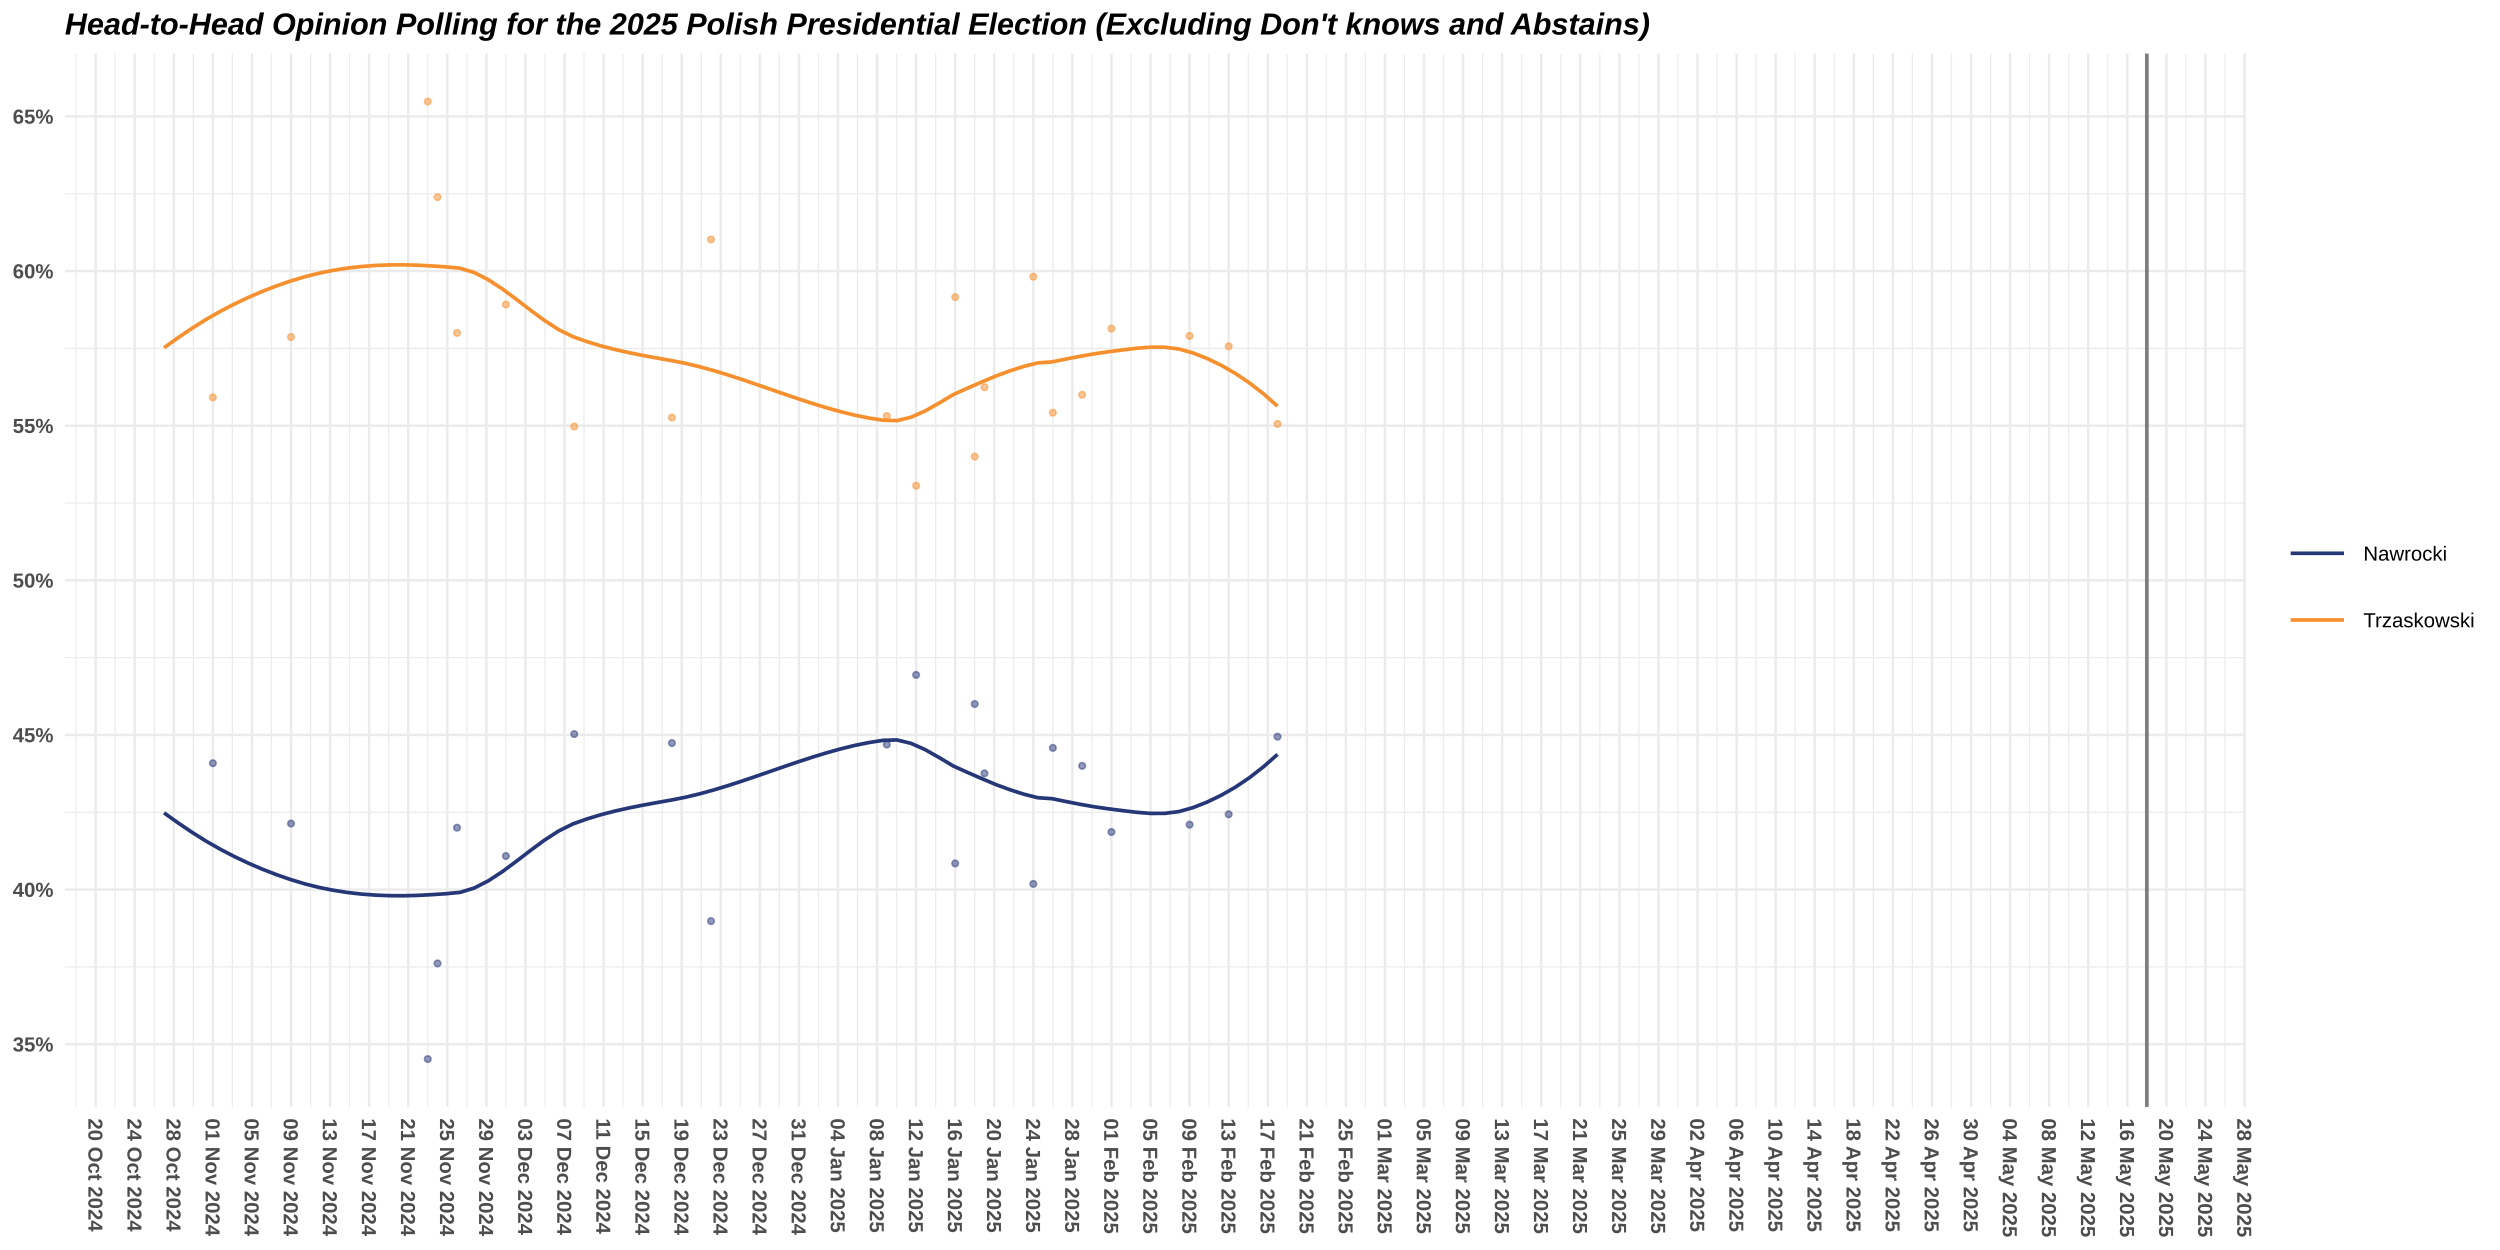
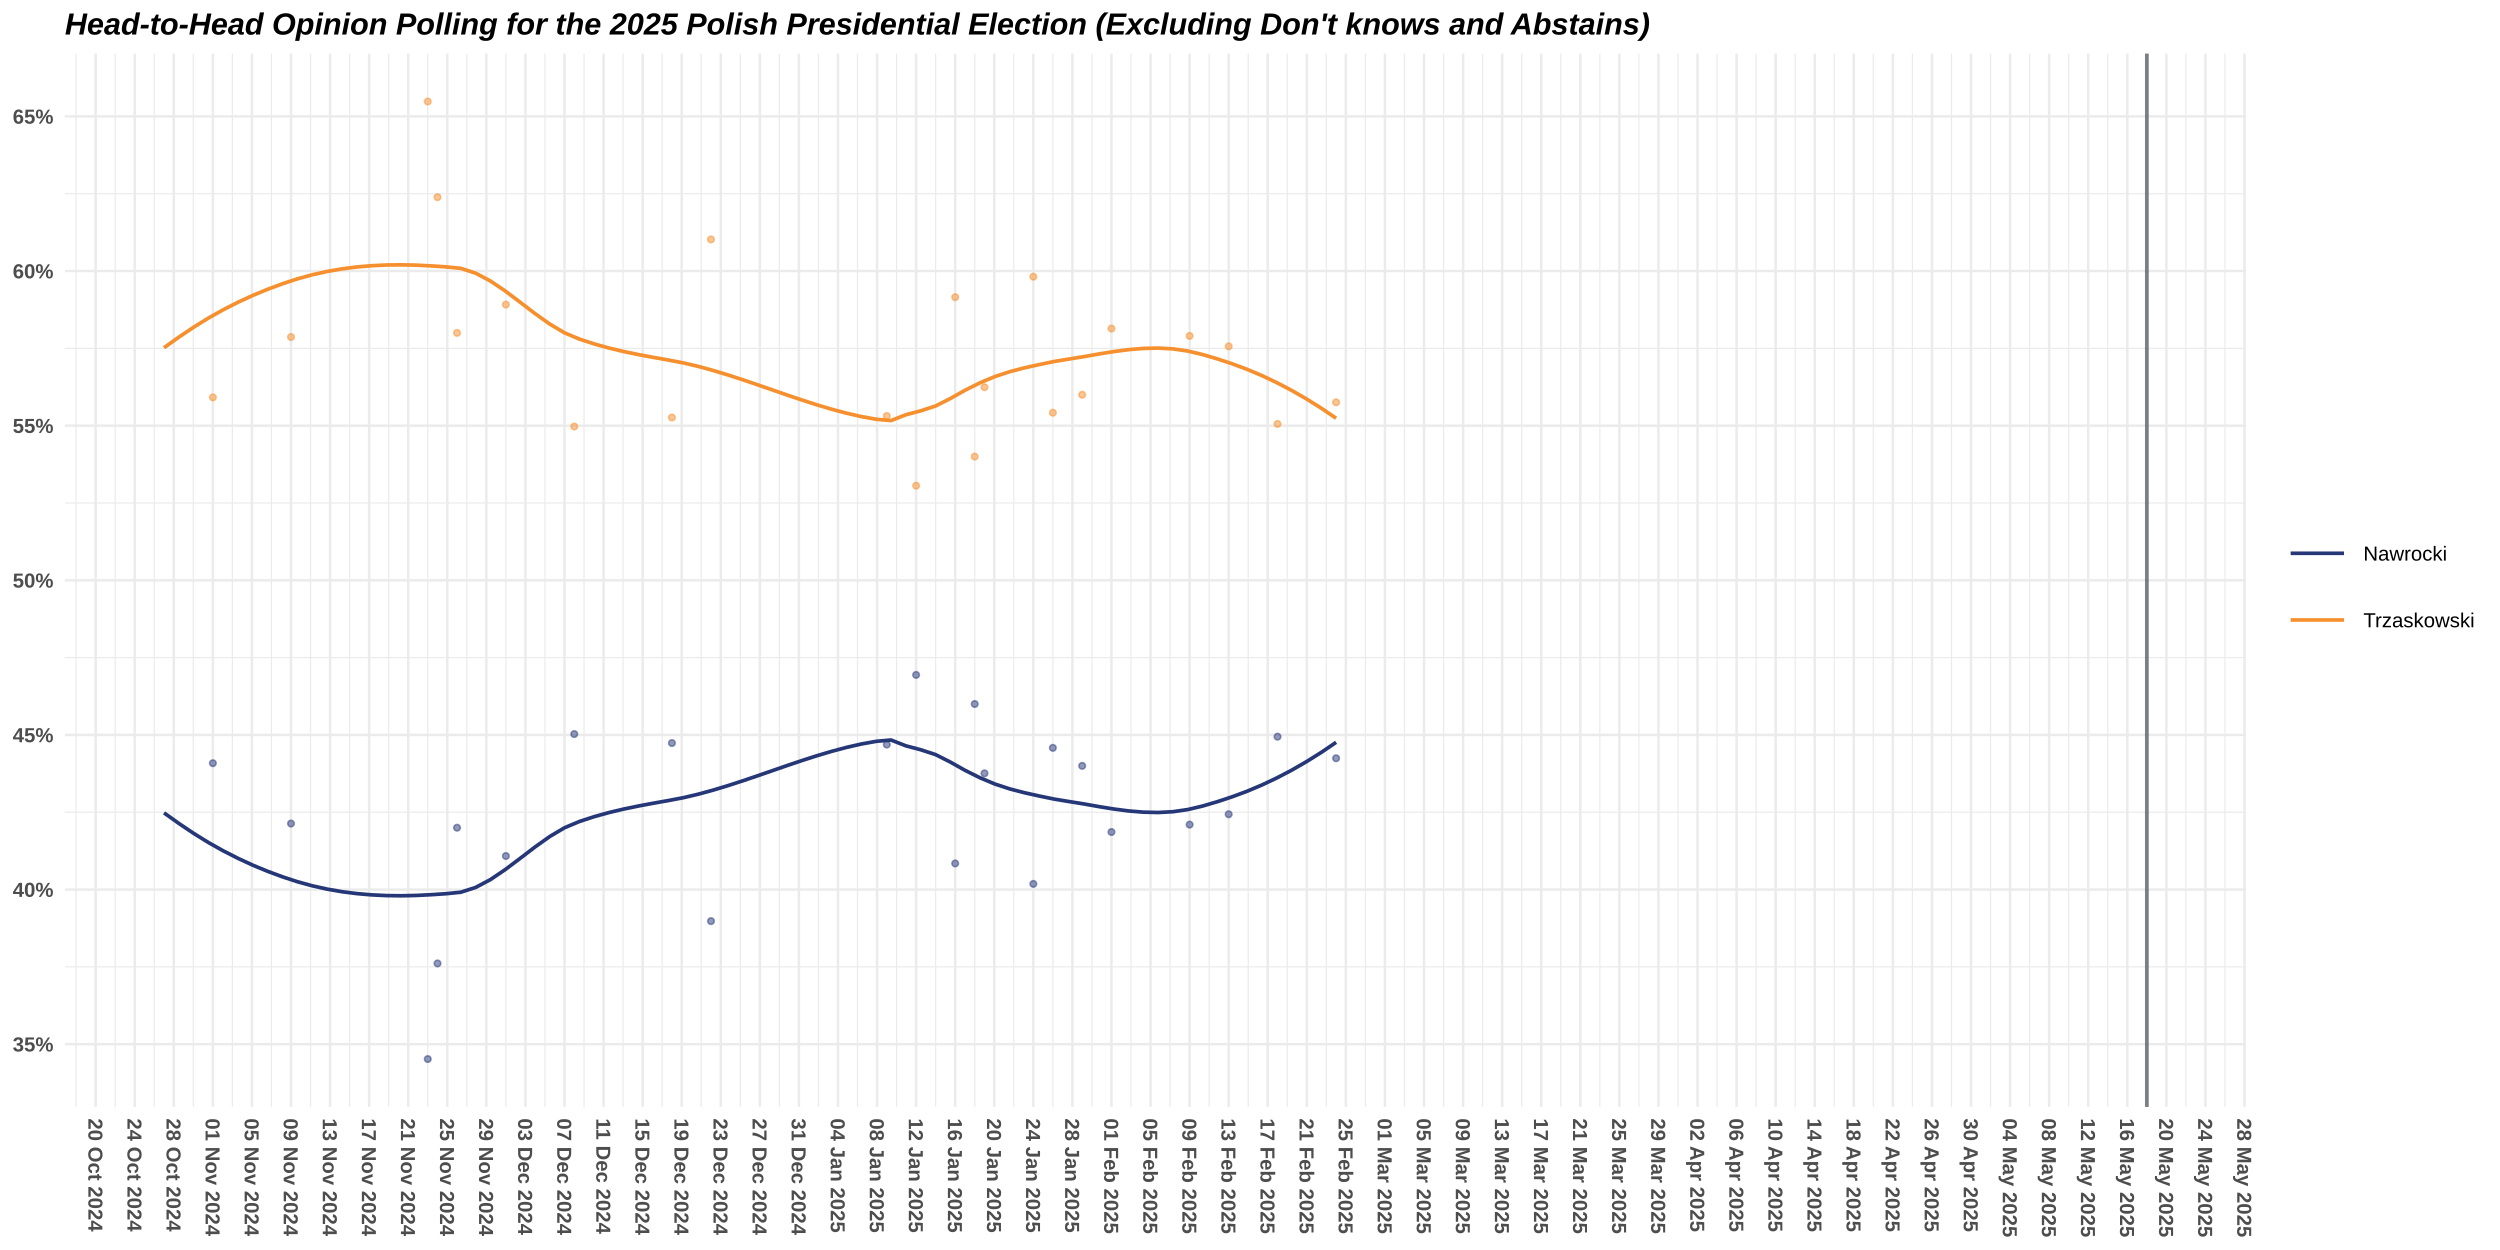
<svg xmlns="http://www.w3.org/2000/svg" class="svglite" width="1080.00pt" height="540.00pt" viewBox="0 0 1080.00 540.00">
  <defs>
    <style type="text/css">
    line, polyline, polygon, path, rect, circle {
      fill: none;
      stroke: #000000;
      stroke-linecap: round;
      stroke-linejoin: round;
      stroke-miterlimit: 10.00;
    }
    text {
      white-space: pre;
    }
  </style>
  </defs>
  <rect width="100%" height="100%" style="stroke: none; fill: #FFFFFF;" />
  <defs>
    <clipPath id="cpMC4wMHwxMDgwLjAwfDAuMDB8NTQwLjAw">
      <rect x="0.00" y="0.00" width="1080.00" height="540.00" />
    </clipPath>
  </defs>
  <g clip-path="url(#cpMC4wMHwxMDgwLjAwfDAuMDB8NTQwLjAw)">
    <rect x="0.00" y="0.00" width="1080.00" height="540.00" style="stroke-width: 1.07; stroke: #FFFFFF; fill: #FFFFFF;" />
  </g>
  <defs>
    <clipPath id="cpMjguMDN8OTcwLjI2fDIzLjE4fDQ3OC4yMA==">
      <rect x="28.03" y="23.18" width="942.23" height="455.02" />
    </clipPath>
  </defs>
  <g clip-path="url(#cpMjguMDN8OTcwLjI2fDIzLjE4fDQ3OC4yMA==)">
    <rect x="28.03" y="23.18" width="942.23" height="455.02" style="stroke-width: 1.07; stroke: #FFFFFF; fill: #FFFFFF;" />
    <polyline points="28.03,417.69 970.26,417.69 " style="stroke-width: 0.53; stroke: #EBEBEB; stroke-linecap: butt;" />
    <polyline points="28.03,350.89 970.26,350.89 " style="stroke-width: 0.53; stroke: #EBEBEB; stroke-linecap: butt;" />
    <polyline points="28.03,284.09 970.26,284.09 " style="stroke-width: 0.53; stroke: #EBEBEB; stroke-linecap: butt;" />
    <polyline points="28.03,217.29 970.26,217.29 " style="stroke-width: 0.53; stroke: #EBEBEB; stroke-linecap: butt;" />
    <polyline points="28.03,150.49 970.26,150.49 " style="stroke-width: 0.53; stroke: #EBEBEB; stroke-linecap: butt;" />
    <polyline points="28.03,83.69 970.26,83.69 " style="stroke-width: 0.53; stroke: #EBEBEB; stroke-linecap: butt;" />
    <polyline points="32.88,478.20 32.88,23.18 " style="stroke-width: 0.53; stroke: #EBEBEB; stroke-linecap: butt;" />
    <polyline points="49.76,478.20 49.76,23.18 " style="stroke-width: 0.53; stroke: #EBEBEB; stroke-linecap: butt;" />
    <polyline points="66.64,478.20 66.64,23.18 " style="stroke-width: 0.53; stroke: #EBEBEB; stroke-linecap: butt;" />
    <polyline points="83.52,478.20 83.52,23.18 " style="stroke-width: 0.53; stroke: #EBEBEB; stroke-linecap: butt;" />
    <polyline points="100.39,478.20 100.39,23.18 " style="stroke-width: 0.53; stroke: #EBEBEB; stroke-linecap: butt;" />
    <polyline points="117.27,478.20 117.27,23.18 " style="stroke-width: 0.53; stroke: #EBEBEB; stroke-linecap: butt;" />
    <polyline points="134.15,478.20 134.15,23.18 " style="stroke-width: 0.53; stroke: #EBEBEB; stroke-linecap: butt;" />
    <polyline points="151.03,478.20 151.03,23.18 " style="stroke-width: 0.53; stroke: #EBEBEB; stroke-linecap: butt;" />
    <polyline points="167.91,478.20 167.91,23.18 " style="stroke-width: 0.53; stroke: #EBEBEB; stroke-linecap: butt;" />
    <polyline points="184.79,478.20 184.79,23.18 " style="stroke-width: 0.53; stroke: #EBEBEB; stroke-linecap: butt;" />
    <polyline points="201.66,478.20 201.66,23.18 " style="stroke-width: 0.53; stroke: #EBEBEB; stroke-linecap: butt;" />
    <polyline points="218.54,478.20 218.54,23.18 " style="stroke-width: 0.53; stroke: #EBEBEB; stroke-linecap: butt;" />
    <polyline points="235.42,478.20 235.42,23.18 " style="stroke-width: 0.53; stroke: #EBEBEB; stroke-linecap: butt;" />
    <polyline points="252.30,478.20 252.30,23.18 " style="stroke-width: 0.53; stroke: #EBEBEB; stroke-linecap: butt;" />
    <polyline points="269.18,478.20 269.18,23.18 " style="stroke-width: 0.53; stroke: #EBEBEB; stroke-linecap: butt;" />
    <polyline points="286.06,478.20 286.06,23.18 " style="stroke-width: 0.53; stroke: #EBEBEB; stroke-linecap: butt;" />
    <polyline points="302.93,478.20 302.93,23.18 " style="stroke-width: 0.53; stroke: #EBEBEB; stroke-linecap: butt;" />
    <polyline points="319.81,478.20 319.81,23.18 " style="stroke-width: 0.53; stroke: #EBEBEB; stroke-linecap: butt;" />
    <polyline points="336.69,478.20 336.69,23.18 " style="stroke-width: 0.53; stroke: #EBEBEB; stroke-linecap: butt;" />
    <polyline points="353.57,478.20 353.57,23.18 " style="stroke-width: 0.53; stroke: #EBEBEB; stroke-linecap: butt;" />
    <polyline points="370.45,478.20 370.45,23.18 " style="stroke-width: 0.53; stroke: #EBEBEB; stroke-linecap: butt;" />
    <polyline points="387.32,478.20 387.32,23.18 " style="stroke-width: 0.53; stroke: #EBEBEB; stroke-linecap: butt;" />
    <polyline points="404.20,478.20 404.20,23.18 " style="stroke-width: 0.53; stroke: #EBEBEB; stroke-linecap: butt;" />
    <polyline points="421.08,478.20 421.08,23.18 " style="stroke-width: 0.53; stroke: #EBEBEB; stroke-linecap: butt;" />
    <polyline points="437.96,478.20 437.96,23.18 " style="stroke-width: 0.53; stroke: #EBEBEB; stroke-linecap: butt;" />
    <polyline points="454.84,478.20 454.84,23.18 " style="stroke-width: 0.53; stroke: #EBEBEB; stroke-linecap: butt;" />
    <polyline points="471.72,478.20 471.72,23.18 " style="stroke-width: 0.53; stroke: #EBEBEB; stroke-linecap: butt;" />
    <polyline points="488.59,478.20 488.59,23.18 " style="stroke-width: 0.53; stroke: #EBEBEB; stroke-linecap: butt;" />
    <polyline points="505.47,478.20 505.47,23.18 " style="stroke-width: 0.53; stroke: #EBEBEB; stroke-linecap: butt;" />
    <polyline points="522.35,478.20 522.35,23.18 " style="stroke-width: 0.53; stroke: #EBEBEB; stroke-linecap: butt;" />
    <polyline points="539.23,478.20 539.23,23.18 " style="stroke-width: 0.53; stroke: #EBEBEB; stroke-linecap: butt;" />
    <polyline points="556.11,478.20 556.11,23.18 " style="stroke-width: 0.53; stroke: #EBEBEB; stroke-linecap: butt;" />
    <polyline points="572.98,478.20 572.98,23.18 " style="stroke-width: 0.53; stroke: #EBEBEB; stroke-linecap: butt;" />
    <polyline points="589.86,478.20 589.86,23.18 " style="stroke-width: 0.53; stroke: #EBEBEB; stroke-linecap: butt;" />
    <polyline points="606.74,478.20 606.74,23.18 " style="stroke-width: 0.53; stroke: #EBEBEB; stroke-linecap: butt;" />
    <polyline points="623.62,478.20 623.62,23.18 " style="stroke-width: 0.53; stroke: #EBEBEB; stroke-linecap: butt;" />
    <polyline points="640.50,478.20 640.50,23.18 " style="stroke-width: 0.53; stroke: #EBEBEB; stroke-linecap: butt;" />
    <polyline points="657.38,478.20 657.38,23.18 " style="stroke-width: 0.53; stroke: #EBEBEB; stroke-linecap: butt;" />
    <polyline points="674.25,478.20 674.25,23.18 " style="stroke-width: 0.53; stroke: #EBEBEB; stroke-linecap: butt;" />
    <polyline points="691.13,478.20 691.13,23.18 " style="stroke-width: 0.53; stroke: #EBEBEB; stroke-linecap: butt;" />
    <polyline points="708.01,478.20 708.01,23.18 " style="stroke-width: 0.53; stroke: #EBEBEB; stroke-linecap: butt;" />
    <polyline points="724.89,478.20 724.89,23.18 " style="stroke-width: 0.53; stroke: #EBEBEB; stroke-linecap: butt;" />
    <polyline points="741.77,478.20 741.77,23.18 " style="stroke-width: 0.53; stroke: #EBEBEB; stroke-linecap: butt;" />
    <polyline points="758.65,478.20 758.65,23.18 " style="stroke-width: 0.53; stroke: #EBEBEB; stroke-linecap: butt;" />
    <polyline points="775.52,478.20 775.52,23.18 " style="stroke-width: 0.53; stroke: #EBEBEB; stroke-linecap: butt;" />
    <polyline points="792.40,478.20 792.40,23.18 " style="stroke-width: 0.53; stroke: #EBEBEB; stroke-linecap: butt;" />
    <polyline points="809.28,478.20 809.28,23.18 " style="stroke-width: 0.53; stroke: #EBEBEB; stroke-linecap: butt;" />
    <polyline points="826.16,478.20 826.16,23.18 " style="stroke-width: 0.53; stroke: #EBEBEB; stroke-linecap: butt;" />
    <polyline points="843.04,478.20 843.04,23.18 " style="stroke-width: 0.53; stroke: #EBEBEB; stroke-linecap: butt;" />
    <polyline points="859.91,478.20 859.91,23.18 " style="stroke-width: 0.53; stroke: #EBEBEB; stroke-linecap: butt;" />
    <polyline points="876.79,478.20 876.79,23.18 " style="stroke-width: 0.53; stroke: #EBEBEB; stroke-linecap: butt;" />
    <polyline points="893.67,478.20 893.67,23.18 " style="stroke-width: 0.53; stroke: #EBEBEB; stroke-linecap: butt;" />
    <polyline points="910.55,478.20 910.55,23.18 " style="stroke-width: 0.53; stroke: #EBEBEB; stroke-linecap: butt;" />
    <polyline points="927.43,478.20 927.43,23.18 " style="stroke-width: 0.53; stroke: #EBEBEB; stroke-linecap: butt;" />
    <polyline points="944.31,478.20 944.31,23.18 " style="stroke-width: 0.53; stroke: #EBEBEB; stroke-linecap: butt;" />
    <polyline points="961.18,478.20 961.18,23.18 " style="stroke-width: 0.53; stroke: #EBEBEB; stroke-linecap: butt;" />
    <polyline points="28.03,451.09 970.26,451.09 " style="stroke-width: 1.07; stroke: #EBEBEB; stroke-linecap: butt;" />
    <polyline points="28.03,384.29 970.26,384.29 " style="stroke-width: 1.07; stroke: #EBEBEB; stroke-linecap: butt;" />
    <polyline points="28.03,317.49 970.26,317.49 " style="stroke-width: 1.07; stroke: #EBEBEB; stroke-linecap: butt;" />
    <polyline points="28.03,250.69 970.26,250.69 " style="stroke-width: 1.07; stroke: #EBEBEB; stroke-linecap: butt;" />
    <polyline points="28.03,183.89 970.26,183.89 " style="stroke-width: 1.07; stroke: #EBEBEB; stroke-linecap: butt;" />
    <polyline points="28.03,117.09 970.26,117.09 " style="stroke-width: 1.07; stroke: #EBEBEB; stroke-linecap: butt;" />
    <polyline points="28.03,50.28 970.26,50.28 " style="stroke-width: 1.07; stroke: #EBEBEB; stroke-linecap: butt;" />
    <polyline points="41.32,478.20 41.32,23.18 " style="stroke-width: 1.07; stroke: #EBEBEB; stroke-linecap: butt;" />
    <polyline points="58.20,478.20 58.20,23.18 " style="stroke-width: 1.07; stroke: #EBEBEB; stroke-linecap: butt;" />
    <polyline points="75.08,478.20 75.08,23.18 " style="stroke-width: 1.07; stroke: #EBEBEB; stroke-linecap: butt;" />
    <polyline points="91.96,478.20 91.96,23.18 " style="stroke-width: 1.07; stroke: #EBEBEB; stroke-linecap: butt;" />
    <polyline points="108.83,478.20 108.83,23.18 " style="stroke-width: 1.07; stroke: #EBEBEB; stroke-linecap: butt;" />
    <polyline points="125.71,478.20 125.71,23.18 " style="stroke-width: 1.07; stroke: #EBEBEB; stroke-linecap: butt;" />
    <polyline points="142.59,478.20 142.59,23.18 " style="stroke-width: 1.07; stroke: #EBEBEB; stroke-linecap: butt;" />
    <polyline points="159.47,478.20 159.47,23.18 " style="stroke-width: 1.07; stroke: #EBEBEB; stroke-linecap: butt;" />
    <polyline points="176.35,478.20 176.35,23.18 " style="stroke-width: 1.07; stroke: #EBEBEB; stroke-linecap: butt;" />
    <polyline points="193.22,478.20 193.22,23.18 " style="stroke-width: 1.07; stroke: #EBEBEB; stroke-linecap: butt;" />
    <polyline points="210.10,478.20 210.10,23.18 " style="stroke-width: 1.07; stroke: #EBEBEB; stroke-linecap: butt;" />
    <polyline points="226.98,478.20 226.98,23.18 " style="stroke-width: 1.07; stroke: #EBEBEB; stroke-linecap: butt;" />
    <polyline points="243.86,478.20 243.86,23.18 " style="stroke-width: 1.07; stroke: #EBEBEB; stroke-linecap: butt;" />
    <polyline points="260.74,478.20 260.74,23.18 " style="stroke-width: 1.07; stroke: #EBEBEB; stroke-linecap: butt;" />
    <polyline points="277.62,478.20 277.62,23.18 " style="stroke-width: 1.07; stroke: #EBEBEB; stroke-linecap: butt;" />
    <polyline points="294.49,478.20 294.49,23.18 " style="stroke-width: 1.07; stroke: #EBEBEB; stroke-linecap: butt;" />
    <polyline points="311.37,478.20 311.37,23.18 " style="stroke-width: 1.07; stroke: #EBEBEB; stroke-linecap: butt;" />
    <polyline points="328.25,478.20 328.25,23.18 " style="stroke-width: 1.07; stroke: #EBEBEB; stroke-linecap: butt;" />
    <polyline points="345.13,478.20 345.13,23.18 " style="stroke-width: 1.07; stroke: #EBEBEB; stroke-linecap: butt;" />
    <polyline points="362.01,478.20 362.01,23.18 " style="stroke-width: 1.07; stroke: #EBEBEB; stroke-linecap: butt;" />
    <polyline points="378.89,478.20 378.89,23.18 " style="stroke-width: 1.07; stroke: #EBEBEB; stroke-linecap: butt;" />
    <polyline points="395.76,478.20 395.76,23.18 " style="stroke-width: 1.07; stroke: #EBEBEB; stroke-linecap: butt;" />
    <polyline points="412.64,478.20 412.64,23.18 " style="stroke-width: 1.07; stroke: #EBEBEB; stroke-linecap: butt;" />
    <polyline points="429.52,478.20 429.52,23.18 " style="stroke-width: 1.07; stroke: #EBEBEB; stroke-linecap: butt;" />
    <polyline points="446.40,478.20 446.40,23.18 " style="stroke-width: 1.07; stroke: #EBEBEB; stroke-linecap: butt;" />
    <polyline points="463.28,478.20 463.28,23.18 " style="stroke-width: 1.07; stroke: #EBEBEB; stroke-linecap: butt;" />
    <polyline points="480.15,478.20 480.15,23.18 " style="stroke-width: 1.07; stroke: #EBEBEB; stroke-linecap: butt;" />
    <polyline points="497.03,478.20 497.03,23.18 " style="stroke-width: 1.07; stroke: #EBEBEB; stroke-linecap: butt;" />
    <polyline points="513.91,478.20 513.91,23.18 " style="stroke-width: 1.07; stroke: #EBEBEB; stroke-linecap: butt;" />
    <polyline points="530.79,478.20 530.79,23.18 " style="stroke-width: 1.07; stroke: #EBEBEB; stroke-linecap: butt;" />
    <polyline points="547.67,478.20 547.67,23.18 " style="stroke-width: 1.07; stroke: #EBEBEB; stroke-linecap: butt;" />
    <polyline points="564.55,478.20 564.55,23.18 " style="stroke-width: 1.07; stroke: #EBEBEB; stroke-linecap: butt;" />
    <polyline points="581.42,478.20 581.42,23.18 " style="stroke-width: 1.07; stroke: #EBEBEB; stroke-linecap: butt;" />
    <polyline points="598.30,478.20 598.30,23.18 " style="stroke-width: 1.07; stroke: #EBEBEB; stroke-linecap: butt;" />
    <polyline points="615.18,478.20 615.18,23.18 " style="stroke-width: 1.07; stroke: #EBEBEB; stroke-linecap: butt;" />
    <polyline points="632.06,478.20 632.06,23.18 " style="stroke-width: 1.07; stroke: #EBEBEB; stroke-linecap: butt;" />
    <polyline points="648.94,478.20 648.94,23.18 " style="stroke-width: 1.07; stroke: #EBEBEB; stroke-linecap: butt;" />
    <polyline points="665.82,478.20 665.82,23.18 " style="stroke-width: 1.07; stroke: #EBEBEB; stroke-linecap: butt;" />
    <polyline points="682.69,478.20 682.69,23.18 " style="stroke-width: 1.07; stroke: #EBEBEB; stroke-linecap: butt;" />
    <polyline points="699.57,478.20 699.57,23.18 " style="stroke-width: 1.07; stroke: #EBEBEB; stroke-linecap: butt;" />
    <polyline points="716.45,478.20 716.45,23.18 " style="stroke-width: 1.07; stroke: #EBEBEB; stroke-linecap: butt;" />
    <polyline points="733.33,478.20 733.33,23.18 " style="stroke-width: 1.07; stroke: #EBEBEB; stroke-linecap: butt;" />
    <polyline points="750.21,478.20 750.21,23.18 " style="stroke-width: 1.07; stroke: #EBEBEB; stroke-linecap: butt;" />
    <polyline points="767.08,478.20 767.08,23.18 " style="stroke-width: 1.07; stroke: #EBEBEB; stroke-linecap: butt;" />
    <polyline points="783.96,478.20 783.96,23.18 " style="stroke-width: 1.07; stroke: #EBEBEB; stroke-linecap: butt;" />
    <polyline points="800.84,478.20 800.84,23.18 " style="stroke-width: 1.07; stroke: #EBEBEB; stroke-linecap: butt;" />
    <polyline points="817.72,478.20 817.72,23.18 " style="stroke-width: 1.07; stroke: #EBEBEB; stroke-linecap: butt;" />
    <polyline points="834.60,478.20 834.60,23.18 " style="stroke-width: 1.07; stroke: #EBEBEB; stroke-linecap: butt;" />
    <polyline points="851.48,478.20 851.48,23.18 " style="stroke-width: 1.07; stroke: #EBEBEB; stroke-linecap: butt;" />
    <polyline points="868.35,478.20 868.35,23.18 " style="stroke-width: 1.07; stroke: #EBEBEB; stroke-linecap: butt;" />
    <polyline points="885.23,478.20 885.23,23.18 " style="stroke-width: 1.07; stroke: #EBEBEB; stroke-linecap: butt;" />
    <polyline points="902.11,478.20 902.11,23.18 " style="stroke-width: 1.07; stroke: #EBEBEB; stroke-linecap: butt;" />
    <polyline points="918.99,478.20 918.99,23.18 " style="stroke-width: 1.07; stroke: #EBEBEB; stroke-linecap: butt;" />
    <polyline points="935.87,478.20 935.87,23.18 " style="stroke-width: 1.07; stroke: #EBEBEB; stroke-linecap: butt;" />
    <polyline points="952.74,478.20 952.74,23.18 " style="stroke-width: 1.07; stroke: #EBEBEB; stroke-linecap: butt;" />
    <polyline points="969.62,478.20 969.62,23.18 " style="stroke-width: 1.07; stroke: #EBEBEB; stroke-linecap: butt;" />
+     <circle cx="577.20" cy="327.57" r="1.42" style="stroke-width: 0.71; stroke: #263778; stroke-opacity: 0.50; fill: #263778; fill-opacity: 0.50;" />
    <circle cx="551.89" cy="318.24" r="1.42" style="stroke-width: 0.71; stroke: #263778; stroke-opacity: 0.50; fill: #263778; fill-opacity: 0.50;" />
    <circle cx="480.15" cy="359.43" r="1.42" style="stroke-width: 0.71; stroke: #263778; stroke-opacity: 0.50; fill: #263778; fill-opacity: 0.50;" />
    <circle cx="530.79" cy="351.76" r="1.42" style="stroke-width: 0.71; stroke: #263778; stroke-opacity: 0.50; fill: #263778; fill-opacity: 0.50;" />
    <circle cx="513.91" cy="356.24" r="1.42" style="stroke-width: 0.71; stroke: #263778; stroke-opacity: 0.50; fill: #263778; fill-opacity: 0.50;" />
    <circle cx="467.50" cy="330.85" r="1.42" style="stroke-width: 0.71; stroke: #263778; stroke-opacity: 0.50; fill: #263778; fill-opacity: 0.50;" />
    <circle cx="454.84" cy="323.08" r="1.42" style="stroke-width: 0.71; stroke: #263778; stroke-opacity: 0.50; fill: #263778; fill-opacity: 0.50;" />
    <circle cx="446.40" cy="381.85" r="1.42" style="stroke-width: 0.71; stroke: #263778; stroke-opacity: 0.50; fill: #263778; fill-opacity: 0.50;" />
    <circle cx="425.30" cy="334.09" r="1.42" style="stroke-width: 0.71; stroke: #263778; stroke-opacity: 0.50; fill: #263778; fill-opacity: 0.50;" />
    <circle cx="421.08" cy="304.13" r="1.42" style="stroke-width: 0.71; stroke: #263778; stroke-opacity: 0.50; fill: #263778; fill-opacity: 0.50;" />
    <circle cx="412.64" cy="373.00" r="1.42" style="stroke-width: 0.71; stroke: #263778; stroke-opacity: 0.50; fill: #263778; fill-opacity: 0.50;" />
    <circle cx="395.76" cy="291.56" r="1.42" style="stroke-width: 0.71; stroke: #263778; stroke-opacity: 0.50; fill: #263778; fill-opacity: 0.50;" />
    <circle cx="383.10" cy="321.65" r="1.42" style="stroke-width: 0.71; stroke: #263778; stroke-opacity: 0.50; fill: #263778; fill-opacity: 0.50;" />
    <circle cx="307.15" cy="397.92" r="1.42" style="stroke-width: 0.71; stroke: #263778; stroke-opacity: 0.50; fill: #263778; fill-opacity: 0.50;" />
    <circle cx="290.27" cy="321.00" r="1.42" style="stroke-width: 0.71; stroke: #263778; stroke-opacity: 0.50; fill: #263778; fill-opacity: 0.50;" />
    <circle cx="218.54" cy="369.80" r="1.42" style="stroke-width: 0.71; stroke: #263778; stroke-opacity: 0.50; fill: #263778; fill-opacity: 0.50;" />
    <circle cx="248.08" cy="317.12" r="1.42" style="stroke-width: 0.71; stroke: #263778; stroke-opacity: 0.50; fill: #263778; fill-opacity: 0.50;" />
    <circle cx="197.44" cy="357.57" r="1.42" style="stroke-width: 0.71; stroke: #263778; stroke-opacity: 0.50; fill: #263778; fill-opacity: 0.50;" />
    <circle cx="91.96" cy="329.70" r="1.42" style="stroke-width: 0.71; stroke: #263778; stroke-opacity: 0.50; fill: #263778; fill-opacity: 0.50;" />
    <circle cx="189.01" cy="416.20" r="1.42" style="stroke-width: 0.71; stroke: #263778; stroke-opacity: 0.50; fill: #263778; fill-opacity: 0.50;" />
    <circle cx="184.79" cy="457.51" r="1.42" style="stroke-width: 0.71; stroke: #263778; stroke-opacity: 0.50; fill: #263778; fill-opacity: 0.50;" />
    <circle cx="125.71" cy="355.77" r="1.42" style="stroke-width: 0.71; stroke: #263778; stroke-opacity: 0.50; fill: #263778; fill-opacity: 0.50;" />
+     <circle cx="577.20" cy="173.80" r="1.42" style="stroke-width: 0.71; stroke: #F68F2D; stroke-opacity: 0.50; fill: #F68F2D; fill-opacity: 0.50;" />
    <circle cx="551.89" cy="183.14" r="1.42" style="stroke-width: 0.71; stroke: #F68F2D; stroke-opacity: 0.50; fill: #F68F2D; fill-opacity: 0.50;" />
    <circle cx="480.15" cy="141.94" r="1.42" style="stroke-width: 0.71; stroke: #F68F2D; stroke-opacity: 0.50; fill: #F68F2D; fill-opacity: 0.50;" />
    <circle cx="530.79" cy="149.61" r="1.42" style="stroke-width: 0.71; stroke: #F68F2D; stroke-opacity: 0.50; fill: #F68F2D; fill-opacity: 0.50;" />
    <circle cx="513.91" cy="145.13" r="1.42" style="stroke-width: 0.71; stroke: #F68F2D; stroke-opacity: 0.50; fill: #F68F2D; fill-opacity: 0.50;" />
    <circle cx="467.50" cy="170.53" r="1.42" style="stroke-width: 0.71; stroke: #F68F2D; stroke-opacity: 0.50; fill: #F68F2D; fill-opacity: 0.50;" />
    <circle cx="454.84" cy="178.29" r="1.42" style="stroke-width: 0.71; stroke: #F68F2D; stroke-opacity: 0.50; fill: #F68F2D; fill-opacity: 0.50;" />
    <circle cx="446.40" cy="119.53" r="1.42" style="stroke-width: 0.71; stroke: #F68F2D; stroke-opacity: 0.50; fill: #F68F2D; fill-opacity: 0.50;" />
    <circle cx="425.30" cy="167.28" r="1.42" style="stroke-width: 0.71; stroke: #F68F2D; stroke-opacity: 0.50; fill: #F68F2D; fill-opacity: 0.50;" />
    <circle cx="421.08" cy="197.25" r="1.42" style="stroke-width: 0.71; stroke: #F68F2D; stroke-opacity: 0.50; fill: #F68F2D; fill-opacity: 0.50;" />
    <circle cx="412.64" cy="128.38" r="1.42" style="stroke-width: 0.71; stroke: #F68F2D; stroke-opacity: 0.50; fill: #F68F2D; fill-opacity: 0.50;" />
    <circle cx="395.76" cy="209.82" r="1.42" style="stroke-width: 0.71; stroke: #F68F2D; stroke-opacity: 0.50; fill: #F68F2D; fill-opacity: 0.50;" />
    <circle cx="383.10" cy="179.72" r="1.42" style="stroke-width: 0.71; stroke: #F68F2D; stroke-opacity: 0.50; fill: #F68F2D; fill-opacity: 0.50;" />
    <circle cx="307.15" cy="103.45" r="1.42" style="stroke-width: 0.71; stroke: #F68F2D; stroke-opacity: 0.50; fill: #F68F2D; fill-opacity: 0.50;" />
    <circle cx="290.27" cy="180.37" r="1.42" style="stroke-width: 0.71; stroke: #F68F2D; stroke-opacity: 0.50; fill: #F68F2D; fill-opacity: 0.50;" />
    <circle cx="218.54" cy="131.57" r="1.42" style="stroke-width: 0.71; stroke: #F68F2D; stroke-opacity: 0.50; fill: #F68F2D; fill-opacity: 0.50;" />
    <circle cx="248.08" cy="184.25" r="1.42" style="stroke-width: 0.71; stroke: #F68F2D; stroke-opacity: 0.50; fill: #F68F2D; fill-opacity: 0.50;" />
    <circle cx="197.44" cy="143.81" r="1.42" style="stroke-width: 0.71; stroke: #F68F2D; stroke-opacity: 0.50; fill: #F68F2D; fill-opacity: 0.50;" />
    <circle cx="91.96" cy="171.67" r="1.42" style="stroke-width: 0.71; stroke: #F68F2D; stroke-opacity: 0.50; fill: #F68F2D; fill-opacity: 0.50;" />
    <circle cx="189.01" cy="85.18" r="1.42" style="stroke-width: 0.71; stroke: #F68F2D; stroke-opacity: 0.50; fill: #F68F2D; fill-opacity: 0.50;" />
    <circle cx="184.79" cy="43.86" r="1.42" style="stroke-width: 0.71; stroke: #F68F2D; stroke-opacity: 0.50; fill: #F68F2D; fill-opacity: 0.50;" />
    <circle cx="125.71" cy="145.60" r="1.42" style="stroke-width: 0.71; stroke: #F68F2D; stroke-opacity: 0.50; fill: #F68F2D; fill-opacity: 0.50;" />
-     <polyline points="70.86,351.15 76.95,355.50 83.04,359.62 89.12,363.43 95.21,366.90 101.30,370.06 107.39,372.94 113.48,375.55 119.57,377.90 125.66,380.01 131.75,381.85 137.84,383.37 143.93,384.59 150.01,385.54 156.10,386.24 162.19,386.69 168.28,386.93 174.37,386.96 180.46,386.81 186.55,386.49 192.64,386.09 198.73,385.50 204.82,383.65 210.90,380.55 216.99,376.57 223.08,372.06 229.17,367.39 235.26,362.91 241.35,358.98 247.44,355.96 253.53,353.79 259.62,351.95 265.71,350.37 271.79,349.01 277.88,347.80 283.97,346.68 290.06,345.61 296.15,344.40 302.24,342.94 308.33,341.26 314.42,339.41 320.51,337.44 326.59,335.37 332.68,333.27 338.77,331.15 344.86,329.08 350.95,327.09 357.04,325.23 363.13,323.53 369.22,322.03 375.31,320.79 381.40,319.84 387.48,319.65 393.57,321.13 399.66,323.84 405.75,327.28 411.84,330.92 417.93,333.67 424.02,336.32 430.11,338.89 436.20,341.13 442.29,343.09 448.37,344.62 454.46,345.02 460.55,346.27 466.64,347.46 472.73,348.53 478.82,349.41 484.91,350.18 491.00,350.91 497.09,351.39 503.18,351.37 509.26,350.61 515.35,348.90 521.44,346.51 527.53,343.58 533.62,340.09 539.71,336.00 545.80,331.28 551.89,325.90 " style="stroke-width: 1.60; stroke: #263778; stroke-linecap: butt;" />
-     <polyline points="70.86,150.22 76.95,145.87 83.04,141.76 89.12,137.95 95.21,134.47 101.30,131.31 107.39,128.43 113.48,125.82 119.57,123.47 125.66,121.36 131.75,119.53 137.84,118.01 143.93,116.78 150.01,115.83 156.10,115.14 162.19,114.68 168.28,114.45 174.37,114.41 180.46,114.57 186.55,114.89 192.64,115.28 198.73,115.87 204.82,117.72 210.90,120.82 216.99,124.80 223.08,129.31 229.17,133.99 235.26,138.47 241.35,142.40 247.44,145.41 253.53,147.58 259.62,149.43 265.71,151.00 271.79,152.37 277.88,153.58 283.97,154.69 290.06,155.77 296.15,156.97 302.24,158.44 308.33,160.11 314.42,161.96 320.51,163.94 326.59,166.00 332.68,168.11 338.77,170.22 344.86,172.29 350.95,174.28 357.04,176.15 363.13,177.85 369.22,179.34 375.31,180.58 381.40,181.53 387.48,181.72 393.57,180.24 399.66,177.53 405.75,174.10 411.84,170.45 417.93,167.71 424.02,165.06 430.11,162.49 436.20,160.24 442.29,158.29 448.37,156.75 454.46,156.35 460.55,155.10 466.64,153.91 472.73,152.85 478.82,151.96 484.91,151.19 491.00,150.46 497.09,149.98 503.18,150.01 509.26,150.76 515.35,152.47 521.44,154.86 527.53,157.79 533.62,161.29 539.71,165.38 545.80,170.10 551.89,175.47 " style="stroke-width: 1.60; stroke: #F68F2D; stroke-linecap: butt;" />
+     <polyline points="70.86,351.15 77.27,355.73 83.68,360.03 90.09,364.00 96.50,367.59 102.91,370.85 109.31,373.80 115.72,376.45 122.13,378.82 128.54,380.92 134.95,382.68 141.36,384.11 147.77,385.22 154.18,386.04 160.59,386.59 167.00,386.89 173.41,386.97 179.82,386.83 186.23,386.51 192.64,386.09 199.05,385.44 205.46,383.38 211.87,379.98 218.28,375.65 224.68,370.83 231.09,365.93 237.50,361.37 243.91,357.57 250.32,354.88 256.73,352.78 263.14,351.01 269.55,349.49 275.96,348.17 282.37,346.97 288.78,345.83 295.19,344.61 301.60,343.10 308.01,341.35 314.42,339.41 320.83,337.33 327.24,335.15 333.65,332.93 340.05,330.71 346.46,328.55 352.87,326.49 359.28,324.58 365.69,322.87 372.10,321.41 378.51,320.26 384.92,319.69 391.33,322.20 397.74,323.89 404.15,325.98 410.56,329.22 416.97,332.82 423.38,336.01 429.79,338.70 436.20,340.80 442.61,342.47 449.02,343.89 455.42,345.21 461.83,346.27 468.24,347.30 474.65,348.44 481.06,349.48 487.47,350.32 493.88,350.85 500.29,351.00 506.70,350.66 513.11,349.73 519.52,348.21 525.93,346.32 532.34,344.20 538.75,341.82 545.16,339.11 551.57,336.08 557.98,332.73 564.39,329.04 570.80,325.03 577.20,320.68 " style="stroke-width: 1.60; stroke: #263778; stroke-linecap: butt;" />
+     <polyline points="70.86,150.22 77.27,145.64 83.68,141.34 90.09,137.37 96.50,133.78 102.91,130.52 109.31,127.58 115.72,124.92 122.13,122.55 128.54,120.45 134.95,118.69 141.36,117.26 147.77,116.15 154.18,115.33 160.59,114.78 167.00,114.48 173.41,114.41 179.82,114.54 186.23,114.87 192.64,115.28 199.05,115.93 205.46,118.00 211.87,121.40 218.28,125.72 224.68,130.54 231.09,135.44 237.50,140.00 243.91,143.80 250.32,146.49 256.73,148.59 263.14,150.37 269.55,151.88 275.96,153.21 282.37,154.41 288.78,155.54 295.19,156.77 301.60,158.27 308.01,160.02 314.42,161.96 320.83,164.04 327.24,166.22 333.65,168.44 340.05,170.66 346.46,172.82 352.87,174.88 359.28,176.79 365.69,178.50 372.10,179.96 378.51,181.12 384.92,181.69 391.33,179.18 397.74,177.48 404.15,175.40 410.56,172.16 416.97,168.55 423.38,165.36 429.79,162.68 436.20,160.57 442.61,158.90 449.02,157.49 455.42,156.16 461.83,155.10 468.24,154.07 474.65,152.93 481.06,151.89 487.47,151.06 493.88,150.52 500.29,150.37 506.70,150.72 513.11,151.65 519.52,153.16 525.93,155.05 532.34,157.17 538.75,159.55 545.16,162.26 551.57,165.29 557.98,168.65 564.39,172.33 570.80,176.34 577.20,180.69 " style="stroke-width: 1.60; stroke: #F68F2D; stroke-linecap: butt;" />
    <line x1="927.43" y1="478.20" x2="927.43" y2="23.18" style="stroke-width: 1.60; stroke: #56595C; stroke-opacity: 0.50; stroke-linecap: butt;" />
    <line x1="927.43" y1="478.20" x2="927.43" y2="23.18" style="stroke-width: 1.60; stroke: #56595C; stroke-opacity: 0.50; stroke-linecap: butt;" />
  </g>
  <g clip-path="url(#cpMC4wMHwxMDgwLjAwfDAuMDB8NTQwLjAw)">
    <text x="23.10" y="454.24" text-anchor="end" style="font-size: 8.80px; font-weight: bold;fill: #4D4D4D; font-family: &quot;Arial&quot;;" textLength="17.62px" lengthAdjust="spacingAndGlyphs">35%</text>
    <text x="23.10" y="387.44" text-anchor="end" style="font-size: 8.80px; font-weight: bold;fill: #4D4D4D; font-family: &quot;Arial&quot;;" textLength="17.62px" lengthAdjust="spacingAndGlyphs">40%</text>
    <text x="23.10" y="320.64" text-anchor="end" style="font-size: 8.80px; font-weight: bold;fill: #4D4D4D; font-family: &quot;Arial&quot;;" textLength="17.62px" lengthAdjust="spacingAndGlyphs">45%</text>
    <text x="23.10" y="253.84" text-anchor="end" style="font-size: 8.80px; font-weight: bold;fill: #4D4D4D; font-family: &quot;Arial&quot;;" textLength="17.62px" lengthAdjust="spacingAndGlyphs">50%</text>
    <text x="23.10" y="187.04" text-anchor="end" style="font-size: 8.80px; font-weight: bold;fill: #4D4D4D; font-family: &quot;Arial&quot;;" textLength="17.62px" lengthAdjust="spacingAndGlyphs">55%</text>
    <text x="23.10" y="120.24" text-anchor="end" style="font-size: 8.80px; font-weight: bold;fill: #4D4D4D; font-family: &quot;Arial&quot;;" textLength="17.62px" lengthAdjust="spacingAndGlyphs">60%</text>
    <text x="23.10" y="53.43" text-anchor="end" style="font-size: 8.80px; font-weight: bold;fill: #4D4D4D; font-family: &quot;Arial&quot;;" textLength="17.62px" lengthAdjust="spacingAndGlyphs">65%</text>
    <text transform="translate(38.17,483.13) rotate(90)" style="font-size: 8.80px; font-weight: bold;fill: #4D4D4D; font-family: &quot;Arial&quot;;" textLength="48.95px" lengthAdjust="spacingAndGlyphs">20 Oct 2024</text>
    <text transform="translate(55.05,483.13) rotate(90)" style="font-size: 8.80px; font-weight: bold;fill: #4D4D4D; font-family: &quot;Arial&quot;;" textLength="48.95px" lengthAdjust="spacingAndGlyphs">24 Oct 2024</text>
    <text transform="translate(71.93,483.13) rotate(90)" style="font-size: 8.80px; font-weight: bold;fill: #4D4D4D; font-family: &quot;Arial&quot;;" textLength="48.95px" lengthAdjust="spacingAndGlyphs">28 Oct 2024</text>
    <text transform="translate(88.81,483.13) rotate(90)" style="font-size: 8.80px; font-weight: bold;fill: #4D4D4D; font-family: &quot;Arial&quot;;" textLength="50.89px" lengthAdjust="spacingAndGlyphs">01 Nov 2024</text>
    <text transform="translate(105.68,483.13) rotate(90)" style="font-size: 8.80px; font-weight: bold;fill: #4D4D4D; font-family: &quot;Arial&quot;;" textLength="50.89px" lengthAdjust="spacingAndGlyphs">05 Nov 2024</text>
    <text transform="translate(122.56,483.13) rotate(90)" style="font-size: 8.80px; font-weight: bold;fill: #4D4D4D; font-family: &quot;Arial&quot;;" textLength="50.89px" lengthAdjust="spacingAndGlyphs">09 Nov 2024</text>
    <text transform="translate(139.44,483.13) rotate(90)" style="font-size: 8.80px; font-weight: bold;fill: #4D4D4D; font-family: &quot;Arial&quot;;" textLength="50.89px" lengthAdjust="spacingAndGlyphs">13 Nov 2024</text>
    <text transform="translate(156.32,483.13) rotate(90)" style="font-size: 8.80px; font-weight: bold;fill: #4D4D4D; font-family: &quot;Arial&quot;;" textLength="50.89px" lengthAdjust="spacingAndGlyphs">17 Nov 2024</text>
    <text transform="translate(173.20,483.13) rotate(90)" style="font-size: 8.80px; font-weight: bold;fill: #4D4D4D; font-family: &quot;Arial&quot;;" textLength="50.89px" lengthAdjust="spacingAndGlyphs">21 Nov 2024</text>
    <text transform="translate(190.07,483.13) rotate(90)" style="font-size: 8.80px; font-weight: bold;fill: #4D4D4D; font-family: &quot;Arial&quot;;" textLength="50.89px" lengthAdjust="spacingAndGlyphs">25 Nov 2024</text>
    <text transform="translate(206.95,483.13) rotate(90)" style="font-size: 8.80px; font-weight: bold;fill: #4D4D4D; font-family: &quot;Arial&quot;;" textLength="50.89px" lengthAdjust="spacingAndGlyphs">29 Nov 2024</text>
    <text transform="translate(223.83,483.13) rotate(90)" style="font-size: 8.80px; font-weight: bold;fill: #4D4D4D; font-family: &quot;Arial&quot;;" textLength="50.41px" lengthAdjust="spacingAndGlyphs">03 Dec 2024</text>
    <text transform="translate(240.71,483.13) rotate(90)" style="font-size: 8.80px; font-weight: bold;fill: #4D4D4D; font-family: &quot;Arial&quot;;" textLength="50.41px" lengthAdjust="spacingAndGlyphs">07 Dec 2024</text>
    <text transform="translate(257.59,483.13) rotate(90)" style="font-size: 8.80px; font-weight: bold;fill: #4D4D4D; font-family: &quot;Arial&quot;;" textLength="49.93px" lengthAdjust="spacingAndGlyphs">11 Dec 2024</text>
    <text transform="translate(274.47,483.13) rotate(90)" style="font-size: 8.80px; font-weight: bold;fill: #4D4D4D; font-family: &quot;Arial&quot;;" textLength="50.41px" lengthAdjust="spacingAndGlyphs">15 Dec 2024</text>
    <text transform="translate(291.34,483.13) rotate(90)" style="font-size: 8.80px; font-weight: bold;fill: #4D4D4D; font-family: &quot;Arial&quot;;" textLength="50.41px" lengthAdjust="spacingAndGlyphs">19 Dec 2024</text>
    <text transform="translate(308.22,483.13) rotate(90)" style="font-size: 8.80px; font-weight: bold;fill: #4D4D4D; font-family: &quot;Arial&quot;;" textLength="50.41px" lengthAdjust="spacingAndGlyphs">23 Dec 2024</text>
    <text transform="translate(325.10,483.13) rotate(90)" style="font-size: 8.80px; font-weight: bold;fill: #4D4D4D; font-family: &quot;Arial&quot;;" textLength="50.41px" lengthAdjust="spacingAndGlyphs">27 Dec 2024</text>
    <text transform="translate(341.98,483.13) rotate(90)" style="font-size: 8.80px; font-weight: bold;fill: #4D4D4D; font-family: &quot;Arial&quot;;" textLength="50.41px" lengthAdjust="spacingAndGlyphs">31 Dec 2024</text>
    <text transform="translate(358.86,483.13) rotate(90)" style="font-size: 8.80px; font-weight: bold;fill: #4D4D4D; font-family: &quot;Arial&quot;;" textLength="49.44px" lengthAdjust="spacingAndGlyphs">04 Jan 2025</text>
    <text transform="translate(375.74,483.13) rotate(90)" style="font-size: 8.80px; font-weight: bold;fill: #4D4D4D; font-family: &quot;Arial&quot;;" textLength="49.44px" lengthAdjust="spacingAndGlyphs">08 Jan 2025</text>
    <text transform="translate(392.61,483.13) rotate(90)" style="font-size: 8.80px; font-weight: bold;fill: #4D4D4D; font-family: &quot;Arial&quot;;" textLength="49.44px" lengthAdjust="spacingAndGlyphs">12 Jan 2025</text>
    <text transform="translate(409.49,483.13) rotate(90)" style="font-size: 8.80px; font-weight: bold;fill: #4D4D4D; font-family: &quot;Arial&quot;;" textLength="49.44px" lengthAdjust="spacingAndGlyphs">16 Jan 2025</text>
    <text transform="translate(426.37,483.13) rotate(90)" style="font-size: 8.80px; font-weight: bold;fill: #4D4D4D; font-family: &quot;Arial&quot;;" textLength="49.44px" lengthAdjust="spacingAndGlyphs">20 Jan 2025</text>
    <text transform="translate(443.25,483.13) rotate(90)" style="font-size: 8.80px; font-weight: bold;fill: #4D4D4D; font-family: &quot;Arial&quot;;" textLength="49.44px" lengthAdjust="spacingAndGlyphs">24 Jan 2025</text>
    <text transform="translate(460.13,483.13) rotate(90)" style="font-size: 8.80px; font-weight: bold;fill: #4D4D4D; font-family: &quot;Arial&quot;;" textLength="49.44px" lengthAdjust="spacingAndGlyphs">28 Jan 2025</text>
    <text transform="translate(477.00,483.13) rotate(90)" style="font-size: 8.80px; font-weight: bold;fill: #4D4D4D; font-family: &quot;Arial&quot;;" textLength="49.91px" lengthAdjust="spacingAndGlyphs">01 Feb 2025</text>
    <text transform="translate(493.88,483.13) rotate(90)" style="font-size: 8.80px; font-weight: bold;fill: #4D4D4D; font-family: &quot;Arial&quot;;" textLength="49.91px" lengthAdjust="spacingAndGlyphs">05 Feb 2025</text>
    <text transform="translate(510.76,483.13) rotate(90)" style="font-size: 8.80px; font-weight: bold;fill: #4D4D4D; font-family: &quot;Arial&quot;;" textLength="49.91px" lengthAdjust="spacingAndGlyphs">09 Feb 2025</text>
    <text transform="translate(527.64,483.13) rotate(90)" style="font-size: 8.80px; font-weight: bold;fill: #4D4D4D; font-family: &quot;Arial&quot;;" textLength="49.91px" lengthAdjust="spacingAndGlyphs">13 Feb 2025</text>
    <text transform="translate(544.52,483.13) rotate(90)" style="font-size: 8.80px; font-weight: bold;fill: #4D4D4D; font-family: &quot;Arial&quot;;" textLength="49.91px" lengthAdjust="spacingAndGlyphs">17 Feb 2025</text>
    <text transform="translate(561.40,483.13) rotate(90)" style="font-size: 8.80px; font-weight: bold;fill: #4D4D4D; font-family: &quot;Arial&quot;;" textLength="49.91px" lengthAdjust="spacingAndGlyphs">21 Feb 2025</text>
    <text transform="translate(578.27,483.13) rotate(90)" style="font-size: 8.80px; font-weight: bold;fill: #4D4D4D; font-family: &quot;Arial&quot;;" textLength="49.91px" lengthAdjust="spacingAndGlyphs">25 Feb 2025</text>
    <text transform="translate(595.15,483.13) rotate(90)" style="font-size: 8.80px; font-weight: bold;fill: #4D4D4D; font-family: &quot;Arial&quot;;" textLength="49.92px" lengthAdjust="spacingAndGlyphs">01 Mar 2025</text>
    <text transform="translate(612.03,483.13) rotate(90)" style="font-size: 8.80px; font-weight: bold;fill: #4D4D4D; font-family: &quot;Arial&quot;;" textLength="49.92px" lengthAdjust="spacingAndGlyphs">05 Mar 2025</text>
    <text transform="translate(628.91,483.13) rotate(90)" style="font-size: 8.80px; font-weight: bold;fill: #4D4D4D; font-family: &quot;Arial&quot;;" textLength="49.92px" lengthAdjust="spacingAndGlyphs">09 Mar 2025</text>
    <text transform="translate(645.79,483.13) rotate(90)" style="font-size: 8.80px; font-weight: bold;fill: #4D4D4D; font-family: &quot;Arial&quot;;" textLength="49.92px" lengthAdjust="spacingAndGlyphs">13 Mar 2025</text>
    <text transform="translate(662.67,483.13) rotate(90)" style="font-size: 8.80px; font-weight: bold;fill: #4D4D4D; font-family: &quot;Arial&quot;;" textLength="49.92px" lengthAdjust="spacingAndGlyphs">17 Mar 2025</text>
    <text transform="translate(679.54,483.13) rotate(90)" style="font-size: 8.80px; font-weight: bold;fill: #4D4D4D; font-family: &quot;Arial&quot;;" textLength="49.92px" lengthAdjust="spacingAndGlyphs">21 Mar 2025</text>
    <text transform="translate(696.42,483.13) rotate(90)" style="font-size: 8.80px; font-weight: bold;fill: #4D4D4D; font-family: &quot;Arial&quot;;" textLength="49.92px" lengthAdjust="spacingAndGlyphs">25 Mar 2025</text>
    <text transform="translate(713.30,483.13) rotate(90)" style="font-size: 8.80px; font-weight: bold;fill: #4D4D4D; font-family: &quot;Arial&quot;;" textLength="49.92px" lengthAdjust="spacingAndGlyphs">29 Mar 2025</text>
    <text transform="translate(730.18,483.13) rotate(90)" style="font-size: 8.80px; font-weight: bold;fill: #4D4D4D; font-family: &quot;Arial&quot;;" textLength="49.10px" lengthAdjust="spacingAndGlyphs">02 Apr 2025</text>
    <text transform="translate(747.06,483.13) rotate(90)" style="font-size: 8.80px; font-weight: bold;fill: #4D4D4D; font-family: &quot;Arial&quot;;" textLength="49.10px" lengthAdjust="spacingAndGlyphs">06 Apr 2025</text>
    <text transform="translate(763.93,483.13) rotate(90)" style="font-size: 8.80px; font-weight: bold;fill: #4D4D4D; font-family: &quot;Arial&quot;;" textLength="49.10px" lengthAdjust="spacingAndGlyphs">10 Apr 2025</text>
    <text transform="translate(780.81,483.13) rotate(90)" style="font-size: 8.80px; font-weight: bold;fill: #4D4D4D; font-family: &quot;Arial&quot;;" textLength="49.10px" lengthAdjust="spacingAndGlyphs">14 Apr 2025</text>
    <text transform="translate(797.69,483.13) rotate(90)" style="font-size: 8.80px; font-weight: bold;fill: #4D4D4D; font-family: &quot;Arial&quot;;" textLength="49.10px" lengthAdjust="spacingAndGlyphs">18 Apr 2025</text>
    <text transform="translate(814.57,483.13) rotate(90)" style="font-size: 8.80px; font-weight: bold;fill: #4D4D4D; font-family: &quot;Arial&quot;;" textLength="49.10px" lengthAdjust="spacingAndGlyphs">22 Apr 2025</text>
    <text transform="translate(831.45,483.13) rotate(90)" style="font-size: 8.80px; font-weight: bold;fill: #4D4D4D; font-family: &quot;Arial&quot;;" textLength="49.10px" lengthAdjust="spacingAndGlyphs">26 Apr 2025</text>
    <text transform="translate(848.33,483.13) rotate(90)" style="font-size: 8.80px; font-weight: bold;fill: #4D4D4D; font-family: &quot;Arial&quot;;" textLength="49.10px" lengthAdjust="spacingAndGlyphs">30 Apr 2025</text>
    <text transform="translate(865.20,483.13) rotate(90)" style="font-size: 8.80px; font-weight: bold;fill: #4D4D4D; font-family: &quot;Arial&quot;;" textLength="51.39px" lengthAdjust="spacingAndGlyphs">04 May 2025</text>
    <text transform="translate(882.08,483.13) rotate(90)" style="font-size: 8.80px; font-weight: bold;fill: #4D4D4D; font-family: &quot;Arial&quot;;" textLength="51.39px" lengthAdjust="spacingAndGlyphs">08 May 2025</text>
    <text transform="translate(898.96,483.13) rotate(90)" style="font-size: 8.80px; font-weight: bold;fill: #4D4D4D; font-family: &quot;Arial&quot;;" textLength="51.39px" lengthAdjust="spacingAndGlyphs">12 May 2025</text>
    <text transform="translate(915.84,483.13) rotate(90)" style="font-size: 8.80px; font-weight: bold;fill: #4D4D4D; font-family: &quot;Arial&quot;;" textLength="51.39px" lengthAdjust="spacingAndGlyphs">16 May 2025</text>
    <text transform="translate(932.72,483.13) rotate(90)" style="font-size: 8.80px; font-weight: bold;fill: #4D4D4D; font-family: &quot;Arial&quot;;" textLength="51.39px" lengthAdjust="spacingAndGlyphs">20 May 2025</text>
    <text transform="translate(949.59,483.13) rotate(90)" style="font-size: 8.80px; font-weight: bold;fill: #4D4D4D; font-family: &quot;Arial&quot;;" textLength="51.39px" lengthAdjust="spacingAndGlyphs">24 May 2025</text>
    <text transform="translate(966.47,483.13) rotate(90)" style="font-size: 8.80px; font-weight: bold;fill: #4D4D4D; font-family: &quot;Arial&quot;;" textLength="51.39px" lengthAdjust="spacingAndGlyphs">28 May 2025</text>
    <line x1="989.57" y1="239.03" x2="1012.61" y2="239.03" style="stroke-width: 1.60; stroke: #263778; stroke-linecap: butt;" />
    <line x1="989.57" y1="267.83" x2="1012.61" y2="267.83" style="stroke-width: 1.60; stroke: #F68F2D; stroke-linecap: butt;" />
    <text x="1020.97" y="242.18" style="font-size: 8.80px; font-family: &quot;Arial&quot;;" textLength="36.17px" lengthAdjust="spacingAndGlyphs">Nawrocki</text>
    <text x="1020.97" y="270.98" style="font-size: 8.80px; font-family: &quot;Arial&quot;;" textLength="48.07px" lengthAdjust="spacingAndGlyphs">Trzaskowski</text>
    <text x="28.03" y="14.93" style="font-size: 13.20px; font-weight: bold; font-style: italic; font-family: &quot;Arial&quot;;" textLength="684.24px" lengthAdjust="spacingAndGlyphs">Head-to-Head Opinion Polling for the 2025 Polish Presidential Election (Excluding Don't knows and Abstains)</text>
  </g>
</svg>
